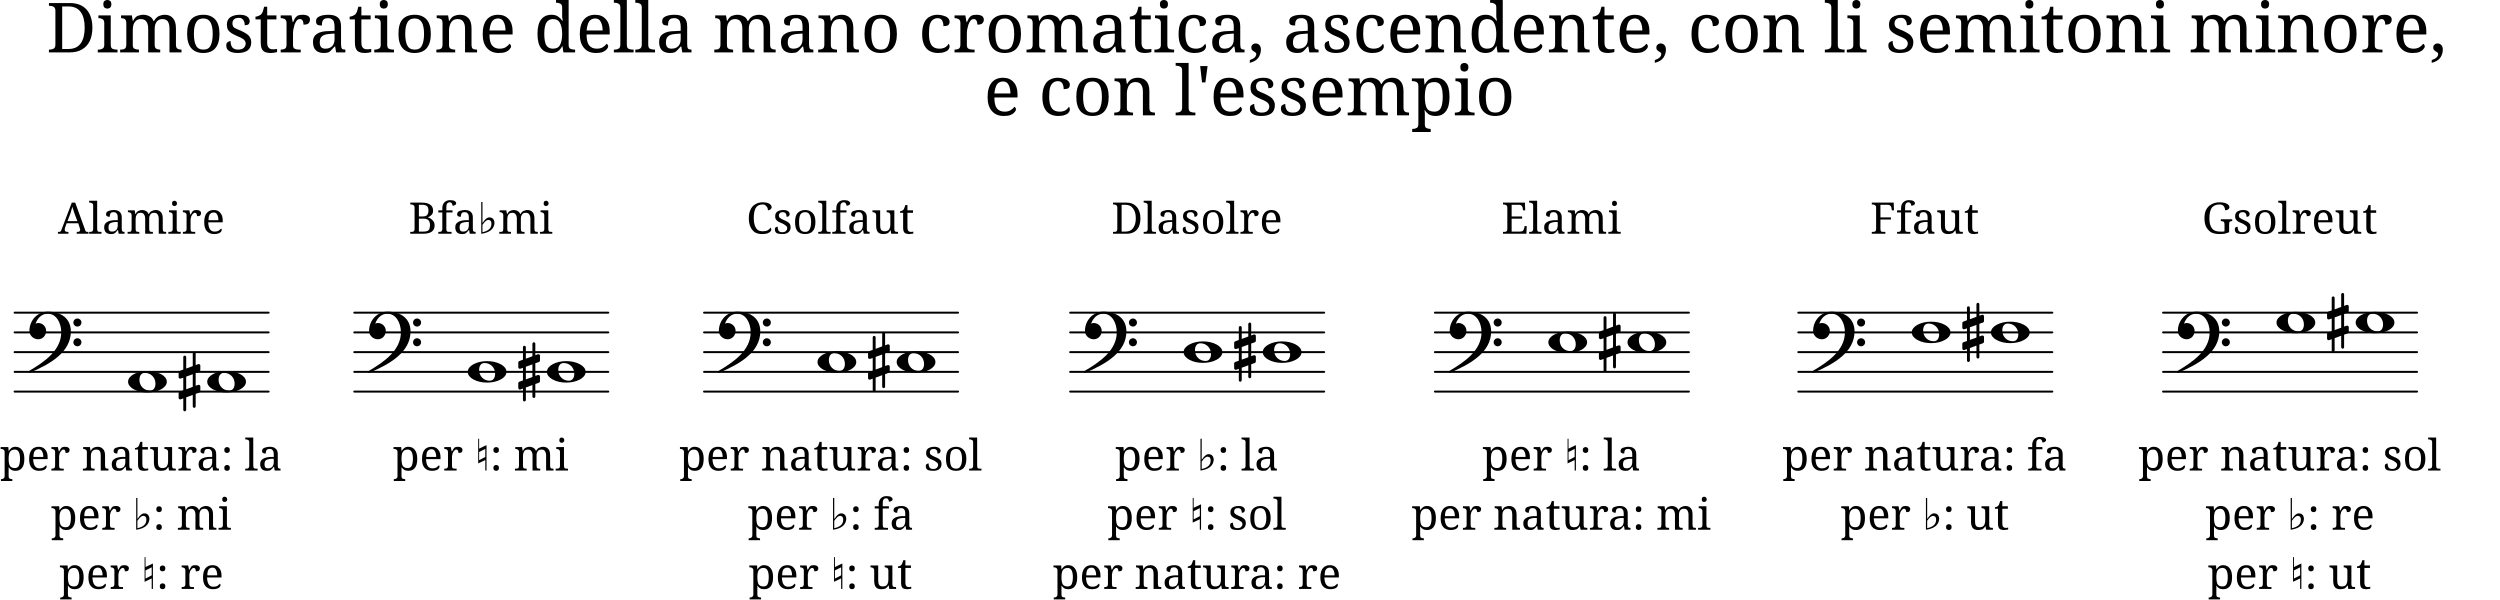
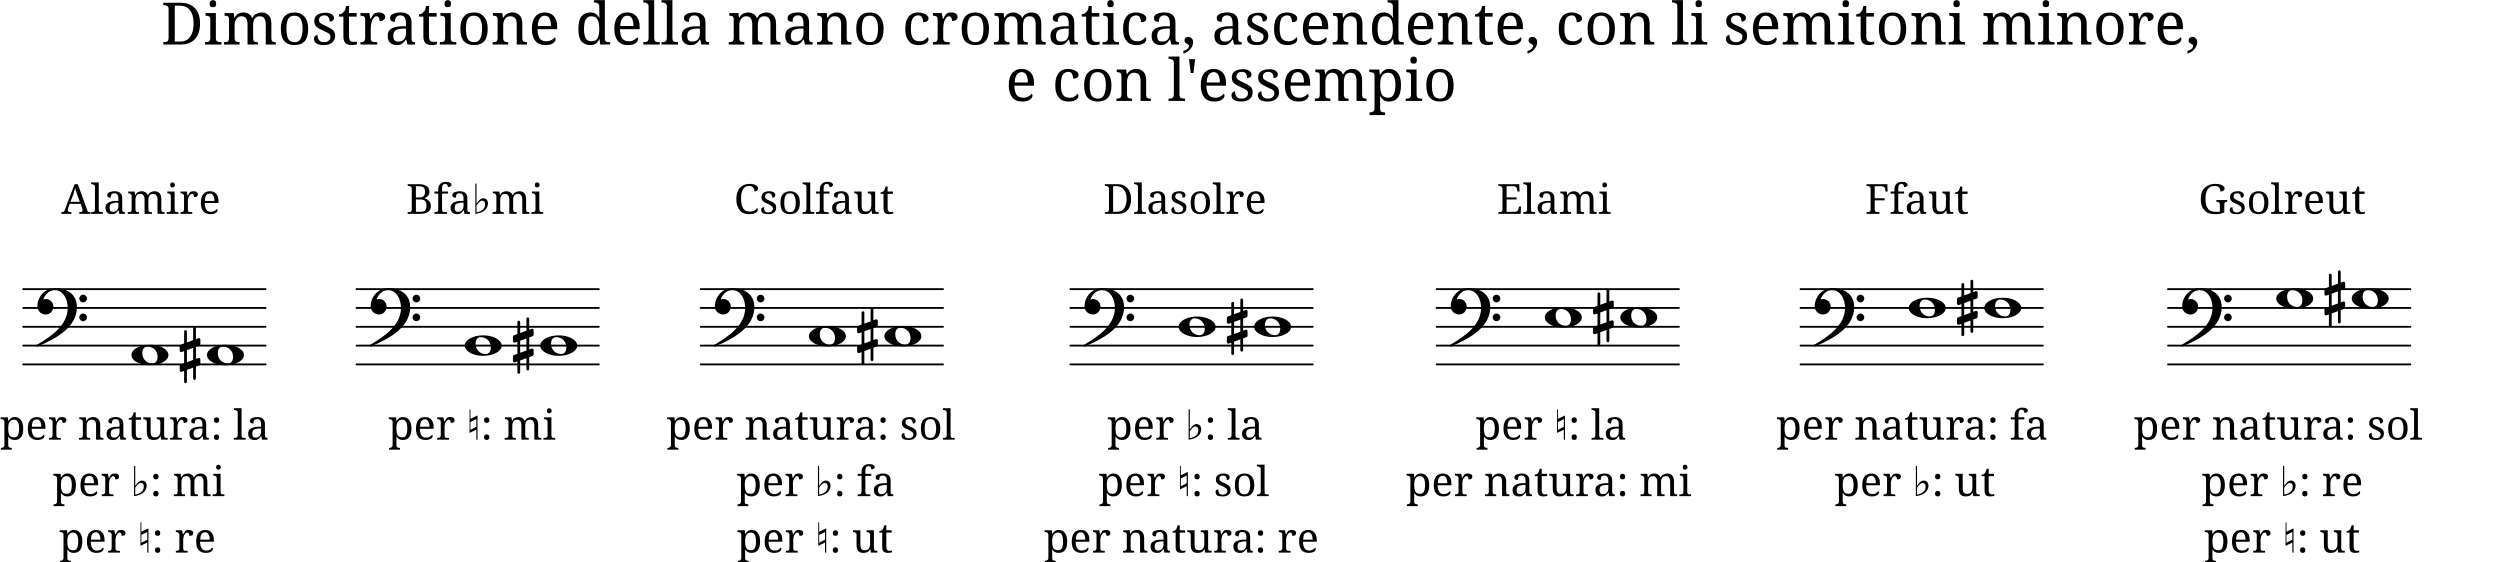
- <svg xmlns="http://www.w3.org/2000/svg" xmlns:xlink="http://www.w3.org/1999/xlink" version="1.2" width="222.66mm" height="53.38mm" viewBox="0 -2.654 126.706 30.375">
+ <svg xmlns="http://www.w3.org/2000/svg" xmlns:xlink="http://www.w3.org/1999/xlink" version="1.2" width="233.46mm" height="52.41mm" viewBox="0 -2.364 132.852 29.822">
  <style type="text/css">

tspan { white-space: pre; }

</style>
-   <g transform="translate(2.3391, -0)">
-     <text font-family="serif" font-size="3.493" text-anchor="start" fill="currentColor">
+   <g transform="translate(8.5532, -0)">
+     <text font-family="serif" font-size="3.111" text-anchor="start" fill="currentColor">
      <tspan>Dimostratione della mano cromatica, ascendente, con li semitoni minore,</tspan>
    </text>
  </g>
-   <g transform="translate(49.8666, 3.1923)">
-     <text font-family="serif" font-size="3.493" text-anchor="start" fill="currentColor">
+   <g transform="translate(53.4345, 3)">
+     <text font-family="serif" font-size="3.111" text-anchor="start" fill="currentColor">
      <tspan>e con l'essempio</tspan>
    </text>
  </g>
-   <g transform="translate(2.9363, 9.1923)">
+   <g transform="translate(3.2607, 9)">
    <text font-family="serif" font-size="2.2" text-anchor="start" fill="currentColor">
      <tspan>Alamire</tspan>
    </text>
  </g>
-   <g transform="translate(0.691, 17.1923)">
-     <line stroke-linejoin="round" stroke-linecap="round" stroke-width="0.1" stroke="currentColor" x1="0.05" y1="0" x2="12.924" y2="0" />
-   </g>
-   <g transform="translate(0.691, 16.1923)">
-     <line stroke-linejoin="round" stroke-linecap="round" stroke-width="0.1" stroke="currentColor" x1="0.05" y1="0" x2="12.924" y2="0" />
-   </g>
-   <g transform="translate(0.691, 15.1923)">
-     <line stroke-linejoin="round" stroke-linecap="round" stroke-width="0.1" stroke="currentColor" x1="0.05" y1="0" x2="12.924" y2="0" />
-   </g>
-   <g transform="translate(0.691, 14.1923)">
-     <line stroke-linejoin="round" stroke-linecap="round" stroke-width="0.1" stroke="currentColor" x1="0.05" y1="0" x2="12.924" y2="0" />
-   </g>
-   <g transform="translate(0.691, 13.1923)">
-     <line stroke-linejoin="round" stroke-linecap="round" stroke-width="0.1" stroke="currentColor" x1="0.05" y1="0" x2="12.924" y2="0" />
-   </g>
-   <g transform="translate(9.053, 16.6923)">
+   <g transform="translate(1.1861, 17)">
+     <line stroke-linejoin="round" stroke-linecap="round" stroke-width="0.1" stroke="currentColor" x1="0.05" y1="0" x2="12.924" y2="0" />
+   </g>
+   <g transform="translate(1.1861, 16)">
+     <line stroke-linejoin="round" stroke-linecap="round" stroke-width="0.1" stroke="currentColor" x1="0.05" y1="0" x2="12.924" y2="0" />
+   </g>
+   <g transform="translate(1.1861, 15)">
+     <line stroke-linejoin="round" stroke-linecap="round" stroke-width="0.1" stroke="currentColor" x1="0.05" y1="0" x2="12.924" y2="0" />
+   </g>
+   <g transform="translate(1.1861, 14)">
+     <line stroke-linejoin="round" stroke-linecap="round" stroke-width="0.1" stroke="currentColor" x1="0.05" y1="0" x2="12.924" y2="0" />
+   </g>
+   <g transform="translate(1.1861, 13)">
+     <line stroke-linejoin="round" stroke-linecap="round" stroke-width="0.1" stroke="currentColor" x1="0.05" y1="0" x2="12.924" y2="0" />
+   </g>
+   <g transform="translate(9.5481, 16.5)">
    <path transform="scale(0.004, -0.004)" d="M216 -312c0 -10 -8 -19 -18 -19s-19 9 -19 19v145l-83 -31v-158c0 -10 -9 -19 -19 -19s-18 9 -18 19v145l-32 -12c-2 -1 -5 -1 -7 -1c-11 0 -20 9 -20 20v60c0 8 5 16 13 19l46 16v160l-32 -11c-2 -1 -5 -1 -7 -1c-11 0 -20 9 -20 20v60c0 8 5 15 13 18l46 17v158 c0 10 8 19 18 19s19 -9 19 -19v-145l83 31v158c0 10 9 19 19 19s18 -9 18 -19v-145l32 12c2 1 5 1 7 1c11 0 20 -9 20 -20v-60c0 -8 -5 -16 -13 -19l-46 -16v-160l32 11c2 1 5 1 7 1c11 0 20 -9 20 -20v-60c0 -8 -5 -15 -13 -18l-46 -17v-158zM96 65v-160l83 30v160z" fill="currentColor" />
  </g>
  <a style="color:inherit;" xlink:href="textedit:///home/johannes/common-lisp/setzkasten/lilypond-export/b1-c5-m2-c.ly:43:16:17">
-     <g transform="translate(10.503, 16.6923)">
-       <path transform="scale(0.004, -0.004)" d="M213 112c-50 0 -69 -43 -69 -88c0 -77 57 -136 134 -136c50 0 69 43 69 88c0 77 -57 136 -134 136zM491 0c0 -43 -34 -75 -72 -96c-53 -29 -114 -40 -174 -40s-120 11 -173 40c-38 21 -72 53 -72 96s34 75 72 96c53 29 113 40 173 40s121 -11 174 -40 c38 -21 72 -53 72 -96z" fill="currentColor" />
-     </g>
-   </a>
-   <g transform="translate(1.491, 14.1923)">
+     <g transform="translate(10.9981, 16.5)">
+       <path transform="scale(0.004, -0.004)" d="M213 112c-50 0 -69 -43 -69 -88c0 -77 57 -136 134 -136c50 0 69 43 69 88c0 77 -57 136 -134 136zM491 0c0 -43 -34 -75 -72 -96c-53 -29 -114 -40 -174 -40s-120 11 -173 40c-38 21 -72 53 -72 96s34 75 72 96c53 29 113 40 173 40s121 -11 174 -40 c38 -21 72 -53 72 -96z" fill="currentColor" />
+     </g>
+   </a>
+   <g transform="translate(1.9861, 14)">
    <path transform="scale(0.004, -0.004)" d="M557 -125c0 28 23 51 51 51s51 -23 51 -51s-23 -51 -51 -51s-51 23 -51 51zM557 125c0 28 23 51 51 51s51 -23 51 -51s-23 -51 -51 -51s-51 23 -51 51zM232 263c172 0 293 -88 293 -251c0 -263 -263 -414 -516 -521c-3 -3 -6 -4 -9 -4c-7 0 -13 6 -13 13c0 3 1 6 4 9 c202 118 412 265 412 493c0 120 -63 235 -171 235c-74 0 -129 -54 -154 -126c11 5 22 8 34 8c55 0 100 -45 100 -100c0 -58 -44 -106 -100 -106c-60 0 -112 47 -112 106c0 133 102 244 232 244z" fill="currentColor" />
  </g>
  <a style="color:inherit;" xlink:href="textedit:///home/johannes/common-lisp/setzkasten/lilypond-export/b1-c5-m2-c.ly:42:29:30">
-     <g transform="translate(6.491, 16.6923)">
-       <path transform="scale(0.004, -0.004)" d="M213 112c-50 0 -69 -43 -69 -88c0 -77 57 -136 134 -136c50 0 69 43 69 88c0 77 -57 136 -134 136zM491 0c0 -43 -34 -75 -72 -96c-53 -29 -114 -40 -174 -40s-120 11 -173 40c-38 21 -72 53 -72 96s34 75 72 96c53 29 113 40 173 40s121 -11 174 -40 c38 -21 72 -53 72 -96z" fill="currentColor" />
-     </g>
-   </a>
-   <g transform="translate(0, 21.1923)">
+     <g transform="translate(6.9861, 16.5)">
+       <path transform="scale(0.004, -0.004)" d="M213 112c-50 0 -69 -43 -69 -88c0 -77 57 -136 134 -136c50 0 69 43 69 88c0 77 -57 136 -134 136zM491 0c0 -43 -34 -75 -72 -96c-53 -29 -114 -40 -174 -40s-120 11 -173 40c-38 21 -72 53 -72 96s34 75 72 96c53 29 113 40 173 40s121 -11 174 -40 c38 -21 72 -53 72 -96z" fill="currentColor" />
+     </g>
+   </a>
+   <g transform="translate(0, 21)">
    <text font-family="serif" font-size="2.2" text-anchor="start" fill="currentColor">
      <tspan>per natura: la</tspan>
    </text>
  </g>
-   <g transform="translate(2.5778, 24.1923)">
+   <g transform="translate(2.7998, 24)">
    <text font-family="serif" font-size="2.2" text-anchor="start" fill="currentColor">
      <tspan>per ♭: mi</tspan>
    </text>
  </g>
-   <g transform="translate(3.0046, 27.1923)">
+   <g transform="translate(3.1412, 27)">
    <text font-family="serif" font-size="2.2" text-anchor="start" fill="currentColor">
      <tspan>per ♮: re</tspan>
    </text>
  </g>
-   <g transform="translate(20.7147, 9.1923)">
+   <g transform="translate(21.5854, 9)">
    <text font-family="serif" font-size="2.2" text-anchor="start" fill="currentColor">
      <tspan>Bfa♭mi</tspan>
    </text>
  </g>
-   <g transform="translate(17.906, 17.1923)">
-     <line stroke-linejoin="round" stroke-linecap="round" stroke-width="0.1" stroke="currentColor" x1="0.05" y1="0" x2="12.924" y2="0" />
-   </g>
-   <g transform="translate(17.906, 16.1923)">
-     <line stroke-linejoin="round" stroke-linecap="round" stroke-width="0.1" stroke="currentColor" x1="0.05" y1="0" x2="12.924" y2="0" />
-   </g>
-   <g transform="translate(17.906, 15.1923)">
-     <line stroke-linejoin="round" stroke-linecap="round" stroke-width="0.1" stroke="currentColor" x1="0.05" y1="0" x2="12.924" y2="0" />
-   </g>
-   <g transform="translate(17.906, 14.1923)">
-     <line stroke-linejoin="round" stroke-linecap="round" stroke-width="0.1" stroke="currentColor" x1="0.05" y1="0" x2="12.924" y2="0" />
-   </g>
-   <g transform="translate(17.906, 13.1923)">
-     <line stroke-linejoin="round" stroke-linecap="round" stroke-width="0.1" stroke="currentColor" x1="0.05" y1="0" x2="12.924" y2="0" />
-   </g>
-   <g transform="translate(26.268, 16.1923)">
+   <g transform="translate(18.8962, 17)">
+     <line stroke-linejoin="round" stroke-linecap="round" stroke-width="0.1" stroke="currentColor" x1="0.05" y1="0" x2="12.924" y2="0" />
+   </g>
+   <g transform="translate(18.8962, 16)">
+     <line stroke-linejoin="round" stroke-linecap="round" stroke-width="0.1" stroke="currentColor" x1="0.05" y1="0" x2="12.924" y2="0" />
+   </g>
+   <g transform="translate(18.8962, 15)">
+     <line stroke-linejoin="round" stroke-linecap="round" stroke-width="0.1" stroke="currentColor" x1="0.05" y1="0" x2="12.924" y2="0" />
+   </g>
+   <g transform="translate(18.8962, 14)">
+     <line stroke-linejoin="round" stroke-linecap="round" stroke-width="0.1" stroke="currentColor" x1="0.05" y1="0" x2="12.924" y2="0" />
+   </g>
+   <g transform="translate(18.8962, 13)">
+     <line stroke-linejoin="round" stroke-linecap="round" stroke-width="0.1" stroke="currentColor" x1="0.05" y1="0" x2="12.924" y2="0" />
+   </g>
+   <g transform="translate(27.2582, 16)">
    <path transform="scale(0.004, -0.004)" d="M216 -312c0 -10 -8 -19 -18 -19s-19 9 -19 19v145l-83 -31v-158c0 -10 -9 -19 -19 -19s-18 9 -18 19v145l-32 -12c-2 -1 -5 -1 -7 -1c-11 0 -20 9 -20 20v60c0 8 5 16 13 19l46 16v160l-32 -11c-2 -1 -5 -1 -7 -1c-11 0 -20 9 -20 20v60c0 8 5 15 13 18l46 17v158 c0 10 8 19 18 19s19 -9 19 -19v-145l83 31v158c0 10 9 19 19 19s18 -9 18 -19v-145l32 12c2 1 5 1 7 1c11 0 20 -9 20 -20v-60c0 -8 -5 -16 -13 -19l-46 -16v-160l32 11c2 1 5 1 7 1c11 0 20 -9 20 -20v-60c0 -8 -5 -15 -13 -18l-46 -17v-158zM96 65v-160l83 30v160z" fill="currentColor" />
  </g>
  <a style="color:inherit;" xlink:href="textedit:///home/johannes/common-lisp/setzkasten/lilypond-export/b1-c5-m2-c.ly:84:16:17">
-     <g transform="translate(27.718, 16.1923)">
-       <path transform="scale(0.004, -0.004)" d="M213 112c-50 0 -69 -43 -69 -88c0 -77 57 -136 134 -136c50 0 69 43 69 88c0 77 -57 136 -134 136zM491 0c0 -43 -34 -75 -72 -96c-53 -29 -114 -40 -174 -40s-120 11 -173 40c-38 21 -72 53 -72 96s34 75 72 96c53 29 113 40 173 40s121 -11 174 -40 c38 -21 72 -53 72 -96z" fill="currentColor" />
-     </g>
-   </a>
-   <g transform="translate(18.706, 14.1923)">
+     <g transform="translate(28.7082, 16)">
+       <path transform="scale(0.004, -0.004)" d="M213 112c-50 0 -69 -43 -69 -88c0 -77 57 -136 134 -136c50 0 69 43 69 88c0 77 -57 136 -134 136zM491 0c0 -43 -34 -75 -72 -96c-53 -29 -114 -40 -174 -40s-120 11 -173 40c-38 21 -72 53 -72 96s34 75 72 96c53 29 113 40 173 40s121 -11 174 -40 c38 -21 72 -53 72 -96z" fill="currentColor" />
+     </g>
+   </a>
+   <g transform="translate(19.6962, 14)">
    <path transform="scale(0.004, -0.004)" d="M557 -125c0 28 23 51 51 51s51 -23 51 -51s-23 -51 -51 -51s-51 23 -51 51zM557 125c0 28 23 51 51 51s51 -23 51 -51s-23 -51 -51 -51s-51 23 -51 51zM232 263c172 0 293 -88 293 -251c0 -263 -263 -414 -516 -521c-3 -3 -6 -4 -9 -4c-7 0 -13 6 -13 13c0 3 1 6 4 9 c202 118 412 265 412 493c0 120 -63 235 -171 235c-74 0 -129 -54 -154 -126c11 5 22 8 34 8c55 0 100 -45 100 -100c0 -58 -44 -106 -100 -106c-60 0 -112 47 -112 106c0 133 102 244 232 244z" fill="currentColor" />
  </g>
  <a style="color:inherit;" xlink:href="textedit:///home/johannes/common-lisp/setzkasten/lilypond-export/b1-c5-m2-c.ly:83:29:30">
-     <g transform="translate(23.706, 16.1923)">
-       <path transform="scale(0.004, -0.004)" d="M213 112c-50 0 -69 -43 -69 -88c0 -77 57 -136 134 -136c50 0 69 43 69 88c0 77 -57 136 -134 136zM491 0c0 -43 -34 -75 -72 -96c-53 -29 -114 -40 -174 -40s-120 11 -173 40c-38 21 -72 53 -72 96s34 75 72 96c53 29 113 40 173 40s121 -11 174 -40 c38 -21 72 -53 72 -96z" fill="currentColor" />
-     </g>
-   </a>
-   <g transform="translate(19.9123, 21.1923)">
+     <g transform="translate(24.6962, 16)">
+       <path transform="scale(0.004, -0.004)" d="M213 112c-50 0 -69 -43 -69 -88c0 -77 57 -136 134 -136c50 0 69 43 69 88c0 77 -57 136 -134 136zM491 0c0 -43 -34 -75 -72 -96c-53 -29 -114 -40 -174 -40s-120 11 -173 40c-38 21 -72 53 -72 96s34 75 72 96c53 29 113 40 173 40s121 -11 174 -40 c38 -21 72 -53 72 -96z" fill="currentColor" />
+     </g>
+   </a>
+   <g transform="translate(20.6294, 21)">
    <text font-family="serif" font-size="2.2" text-anchor="start" fill="currentColor">
      <tspan>per ♮: mi</tspan>
    </text>
  </g>
-   <g transform="translate(37.8273, 9.1923)">
+   <g transform="translate(39.0053, 9)">
    <text font-family="serif" font-size="2.2" text-anchor="start" fill="currentColor">
      <tspan>Csolfaut</tspan>
    </text>
  </g>
-   <g transform="translate(35.6332, 17.1923)">
-     <line stroke-linejoin="round" stroke-linecap="round" stroke-width="0.1" stroke="currentColor" x1="0.05" y1="0" x2="12.924" y2="0" />
-   </g>
-   <g transform="translate(35.6332, 16.1923)">
-     <line stroke-linejoin="round" stroke-linecap="round" stroke-width="0.1" stroke="currentColor" x1="0.05" y1="0" x2="12.924" y2="0" />
-   </g>
-   <g transform="translate(35.6332, 15.1923)">
-     <line stroke-linejoin="round" stroke-linecap="round" stroke-width="0.1" stroke="currentColor" x1="0.05" y1="0" x2="12.924" y2="0" />
-   </g>
-   <g transform="translate(35.6332, 14.1923)">
-     <line stroke-linejoin="round" stroke-linecap="round" stroke-width="0.1" stroke="currentColor" x1="0.05" y1="0" x2="12.924" y2="0" />
-   </g>
-   <g transform="translate(35.6332, 13.1923)">
-     <line stroke-linejoin="round" stroke-linecap="round" stroke-width="0.1" stroke="currentColor" x1="0.05" y1="0" x2="12.924" y2="0" />
-   </g>
-   <g transform="translate(43.9952, 15.6923)">
+   <g transform="translate(37.1867, 17)">
+     <line stroke-linejoin="round" stroke-linecap="round" stroke-width="0.1" stroke="currentColor" x1="0.05" y1="0" x2="12.924" y2="0" />
+   </g>
+   <g transform="translate(37.1867, 16)">
+     <line stroke-linejoin="round" stroke-linecap="round" stroke-width="0.1" stroke="currentColor" x1="0.05" y1="0" x2="12.924" y2="0" />
+   </g>
+   <g transform="translate(37.1867, 15)">
+     <line stroke-linejoin="round" stroke-linecap="round" stroke-width="0.1" stroke="currentColor" x1="0.05" y1="0" x2="12.924" y2="0" />
+   </g>
+   <g transform="translate(37.1867, 14)">
+     <line stroke-linejoin="round" stroke-linecap="round" stroke-width="0.1" stroke="currentColor" x1="0.05" y1="0" x2="12.924" y2="0" />
+   </g>
+   <g transform="translate(37.1867, 13)">
+     <line stroke-linejoin="round" stroke-linecap="round" stroke-width="0.1" stroke="currentColor" x1="0.05" y1="0" x2="12.924" y2="0" />
+   </g>
+   <g transform="translate(45.5487, 15.5)">
    <path transform="scale(0.004, -0.004)" d="M216 -312c0 -10 -8 -19 -18 -19s-19 9 -19 19v145l-83 -31v-158c0 -10 -9 -19 -19 -19s-18 9 -18 19v145l-32 -12c-2 -1 -5 -1 -7 -1c-11 0 -20 9 -20 20v60c0 8 5 16 13 19l46 16v160l-32 -11c-2 -1 -5 -1 -7 -1c-11 0 -20 9 -20 20v60c0 8 5 15 13 18l46 17v158 c0 10 8 19 18 19s19 -9 19 -19v-145l83 31v158c0 10 9 19 19 19s18 -9 18 -19v-145l32 12c2 1 5 1 7 1c11 0 20 -9 20 -20v-60c0 -8 -5 -16 -13 -19l-46 -16v-160l32 11c2 1 5 1 7 1c11 0 20 -9 20 -20v-60c0 -8 -5 -15 -13 -18l-46 -17v-158zM96 65v-160l83 30v160z" fill="currentColor" />
  </g>
  <a style="color:inherit;" xlink:href="textedit:///home/johannes/common-lisp/setzkasten/lilypond-export/b1-c5-m2-c.ly:119:16:17">
-     <g transform="translate(45.4452, 15.6923)">
-       <path transform="scale(0.004, -0.004)" d="M213 112c-50 0 -69 -43 -69 -88c0 -77 57 -136 134 -136c50 0 69 43 69 88c0 77 -57 136 -134 136zM491 0c0 -43 -34 -75 -72 -96c-53 -29 -114 -40 -174 -40s-120 11 -173 40c-38 21 -72 53 -72 96s34 75 72 96c53 29 113 40 173 40s121 -11 174 -40 c38 -21 72 -53 72 -96z" fill="currentColor" />
-     </g>
-   </a>
-   <g transform="translate(36.4332, 14.1923)">
+     <g transform="translate(46.9987, 15.5)">
+       <path transform="scale(0.004, -0.004)" d="M213 112c-50 0 -69 -43 -69 -88c0 -77 57 -136 134 -136c50 0 69 43 69 88c0 77 -57 136 -134 136zM491 0c0 -43 -34 -75 -72 -96c-53 -29 -114 -40 -174 -40s-120 11 -173 40c-38 21 -72 53 -72 96s34 75 72 96c53 29 113 40 173 40s121 -11 174 -40 c38 -21 72 -53 72 -96z" fill="currentColor" />
+     </g>
+   </a>
+   <g transform="translate(37.9867, 14)">
    <path transform="scale(0.004, -0.004)" d="M557 -125c0 28 23 51 51 51s51 -23 51 -51s-23 -51 -51 -51s-51 23 -51 51zM557 125c0 28 23 51 51 51s51 -23 51 -51s-23 -51 -51 -51s-51 23 -51 51zM232 263c172 0 293 -88 293 -251c0 -263 -263 -414 -516 -521c-3 -3 -6 -4 -9 -4c-7 0 -13 6 -13 13c0 3 1 6 4 9 c202 118 412 265 412 493c0 120 -63 235 -171 235c-74 0 -129 -54 -154 -126c11 5 22 8 34 8c55 0 100 -45 100 -100c0 -58 -44 -106 -100 -106c-60 0 -112 47 -112 106c0 133 102 244 232 244z" fill="currentColor" />
  </g>
  <a style="color:inherit;" xlink:href="textedit:///home/johannes/common-lisp/setzkasten/lilypond-export/b1-c5-m2-c.ly:118:29:30">
-     <g transform="translate(41.4332, 15.6923)">
-       <path transform="scale(0.004, -0.004)" d="M213 112c-50 0 -69 -43 -69 -88c0 -77 57 -136 134 -136c50 0 69 43 69 88c0 77 -57 136 -134 136zM491 0c0 -43 -34 -75 -72 -96c-53 -29 -114 -40 -174 -40s-120 11 -173 40c-38 21 -72 53 -72 96s34 75 72 96c53 29 113 40 173 40s121 -11 174 -40 c38 -21 72 -53 72 -96z" fill="currentColor" />
-     </g>
-   </a>
-   <g transform="translate(34.43, 21.1923)">
+     <g transform="translate(42.9867, 15.5)">
+       <path transform="scale(0.004, -0.004)" d="M213 112c-50 0 -69 -43 -69 -88c0 -77 57 -136 134 -136c50 0 69 43 69 88c0 77 -57 136 -134 136zM491 0c0 -43 -34 -75 -72 -96c-53 -29 -114 -40 -174 -40s-120 11 -173 40c-38 21 -72 53 -72 96s34 75 72 96c53 29 113 40 173 40s121 -11 174 -40 c38 -21 72 -53 72 -96z" fill="currentColor" />
+     </g>
+   </a>
+   <g transform="translate(35.4202, 21)">
    <text font-family="serif" font-size="2.2" text-anchor="start" fill="currentColor">
      <tspan>per natura: sol</tspan>
    </text>
  </g>
-   <g transform="translate(37.8956, 24.1923)">
+   <g transform="translate(39.1418, 24)">
    <text font-family="serif" font-size="2.2" text-anchor="start" fill="currentColor">
      <tspan>per ♭: fa</tspan>
    </text>
  </g>
-   <g transform="translate(37.9468, 27.1923)">
+   <g transform="translate(39.1589, 27)">
    <text font-family="serif" font-size="2.2" text-anchor="start" fill="currentColor">
      <tspan>per ♮: ut</tspan>
    </text>
  </g>
-   <g transform="translate(56.3309, 9.1923)">
+   <g transform="translate(58.6355, 9)">
    <text font-family="serif" font-size="2.2" text-anchor="start" fill="currentColor">
      <tspan>Dlasolre</tspan>
    </text>
  </g>
-   <g transform="translate(54.188, 17.1923)">
-     <line stroke-linejoin="round" stroke-linecap="round" stroke-width="0.1" stroke="currentColor" x1="0.05" y1="0" x2="12.924" y2="0" />
-   </g>
-   <g transform="translate(54.188, 16.1923)">
-     <line stroke-linejoin="round" stroke-linecap="round" stroke-width="0.1" stroke="currentColor" x1="0.05" y1="0" x2="12.924" y2="0" />
-   </g>
-   <g transform="translate(54.188, 15.1923)">
-     <line stroke-linejoin="round" stroke-linecap="round" stroke-width="0.1" stroke="currentColor" x1="0.05" y1="0" x2="12.924" y2="0" />
-   </g>
-   <g transform="translate(54.188, 14.1923)">
-     <line stroke-linejoin="round" stroke-linecap="round" stroke-width="0.1" stroke="currentColor" x1="0.05" y1="0" x2="12.924" y2="0" />
-   </g>
-   <g transform="translate(54.188, 13.1923)">
-     <line stroke-linejoin="round" stroke-linecap="round" stroke-width="0.1" stroke="currentColor" x1="0.05" y1="0" x2="12.924" y2="0" />
-   </g>
-   <g transform="translate(62.55, 15.1923)">
+   <g transform="translate(56.8341, 17)">
+     <line stroke-linejoin="round" stroke-linecap="round" stroke-width="0.1" stroke="currentColor" x1="0.05" y1="0" x2="12.924" y2="0" />
+   </g>
+   <g transform="translate(56.8341, 16)">
+     <line stroke-linejoin="round" stroke-linecap="round" stroke-width="0.1" stroke="currentColor" x1="0.05" y1="0" x2="12.924" y2="0" />
+   </g>
+   <g transform="translate(56.8341, 15)">
+     <line stroke-linejoin="round" stroke-linecap="round" stroke-width="0.1" stroke="currentColor" x1="0.05" y1="0" x2="12.924" y2="0" />
+   </g>
+   <g transform="translate(56.8341, 14)">
+     <line stroke-linejoin="round" stroke-linecap="round" stroke-width="0.1" stroke="currentColor" x1="0.05" y1="0" x2="12.924" y2="0" />
+   </g>
+   <g transform="translate(56.8341, 13)">
+     <line stroke-linejoin="round" stroke-linecap="round" stroke-width="0.1" stroke="currentColor" x1="0.05" y1="0" x2="12.924" y2="0" />
+   </g>
+   <g transform="translate(65.1961, 15)">
    <path transform="scale(0.004, -0.004)" d="M216 -312c0 -10 -8 -19 -18 -19s-19 9 -19 19v145l-83 -31v-158c0 -10 -9 -19 -19 -19s-18 9 -18 19v145l-32 -12c-2 -1 -5 -1 -7 -1c-11 0 -20 9 -20 20v60c0 8 5 16 13 19l46 16v160l-32 -11c-2 -1 -5 -1 -7 -1c-11 0 -20 9 -20 20v60c0 8 5 15 13 18l46 17v158 c0 10 8 19 18 19s19 -9 19 -19v-145l83 31v158c0 10 9 19 19 19s18 -9 18 -19v-145l32 12c2 1 5 1 7 1c11 0 20 -9 20 -20v-60c0 -8 -5 -16 -13 -19l-46 -16v-160l32 11c2 1 5 1 7 1c11 0 20 -9 20 -20v-60c0 -8 -5 -15 -13 -18l-46 -17v-158zM96 65v-160l83 30v160z" fill="currentColor" />
  </g>
  <a style="color:inherit;" xlink:href="textedit:///home/johannes/common-lisp/setzkasten/lilypond-export/b1-c5-m2-c.ly:160:16:17">
-     <g transform="translate(64, 15.1923)">
-       <path transform="scale(0.004, -0.004)" d="M213 112c-50 0 -69 -43 -69 -88c0 -77 57 -136 134 -136c50 0 69 43 69 88c0 77 -57 136 -134 136zM491 0c0 -43 -34 -75 -72 -96c-53 -29 -114 -40 -174 -40s-120 11 -173 40c-38 21 -72 53 -72 96s34 75 72 96c53 29 113 40 173 40s121 -11 174 -40 c38 -21 72 -53 72 -96z" fill="currentColor" />
-     </g>
-   </a>
-   <g transform="translate(54.988, 14.1923)">
+     <g transform="translate(66.6461, 15)">
+       <path transform="scale(0.004, -0.004)" d="M213 112c-50 0 -69 -43 -69 -88c0 -77 57 -136 134 -136c50 0 69 43 69 88c0 77 -57 136 -134 136zM491 0c0 -43 -34 -75 -72 -96c-53 -29 -114 -40 -174 -40s-120 11 -173 40c-38 21 -72 53 -72 96s34 75 72 96c53 29 113 40 173 40s121 -11 174 -40 c38 -21 72 -53 72 -96z" fill="currentColor" />
+     </g>
+   </a>
+   <g transform="translate(57.6341, 14)">
    <path transform="scale(0.004, -0.004)" d="M557 -125c0 28 23 51 51 51s51 -23 51 -51s-23 -51 -51 -51s-51 23 -51 51zM557 125c0 28 23 51 51 51s51 -23 51 -51s-23 -51 -51 -51s-51 23 -51 51zM232 263c172 0 293 -88 293 -251c0 -263 -263 -414 -516 -521c-3 -3 -6 -4 -9 -4c-7 0 -13 6 -13 13c0 3 1 6 4 9 c202 118 412 265 412 493c0 120 -63 235 -171 235c-74 0 -129 -54 -154 -126c11 5 22 8 34 8c55 0 100 -45 100 -100c0 -58 -44 -106 -100 -106c-60 0 -112 47 -112 106c0 133 102 244 232 244z" fill="currentColor" />
  </g>
  <a style="color:inherit;" xlink:href="textedit:///home/johannes/common-lisp/setzkasten/lilypond-export/b1-c5-m2-c.ly:159:29:30">
-     <g transform="translate(59.988, 15.1923)">
-       <path transform="scale(0.004, -0.004)" d="M213 112c-50 0 -69 -43 -69 -88c0 -77 57 -136 134 -136c50 0 69 43 69 88c0 77 -57 136 -134 136zM491 0c0 -43 -34 -75 -72 -96c-53 -29 -114 -40 -174 -40s-120 11 -173 40c-38 21 -72 53 -72 96s34 75 72 96c53 29 113 40 173 40s121 -11 174 -40 c38 -21 72 -53 72 -96z" fill="currentColor" />
-     </g>
-   </a>
-   <g transform="translate(56.5187, 21.1923)">
+     <g transform="translate(62.6341, 15)">
+       <path transform="scale(0.004, -0.004)" d="M213 112c-50 0 -69 -43 -69 -88c0 -77 57 -136 134 -136c50 0 69 43 69 88c0 77 -57 136 -134 136zM491 0c0 -43 -34 -75 -72 -96c-53 -29 -114 -40 -174 -40s-120 11 -173 40c-38 21 -72 53 -72 96s34 75 72 96c53 29 113 40 173 40s121 -11 174 -40 c38 -21 72 -53 72 -96z" fill="currentColor" />
+     </g>
+   </a>
+   <g transform="translate(58.8404, 21)">
    <text font-family="serif" font-size="2.2" text-anchor="start" fill="currentColor">
      <tspan>per ♭: la</tspan>
    </text>
  </g>
-   <g transform="translate(56.126, 24.1923)">
+   <g transform="translate(58.3795, 24)">
    <text font-family="serif" font-size="2.2" text-anchor="start" fill="currentColor">
      <tspan>per ♮: sol</tspan>
    </text>
  </g>
-   <g transform="translate(53.3604, 27.1923)">
+   <g transform="translate(55.4773, 27)">
    <text font-family="serif" font-size="2.2" text-anchor="start" fill="currentColor">
      <tspan>per natura: re</tspan>
    </text>
  </g>
-   <g transform="translate(76.0977, 9.1923)">
+   <g transform="translate(79.5462, 9)">
    <text font-family="serif" font-size="2.2" text-anchor="start" fill="currentColor">
      <tspan>Elami</tspan>
    </text>
  </g>
-   <g transform="translate(72.6745, 17.1923)">
-     <line stroke-linejoin="round" stroke-linecap="round" stroke-width="0.1" stroke="currentColor" x1="0.05" y1="0" x2="12.924" y2="0" />
-   </g>
-   <g transform="translate(72.6745, 16.1923)">
-     <line stroke-linejoin="round" stroke-linecap="round" stroke-width="0.1" stroke="currentColor" x1="0.05" y1="0" x2="12.924" y2="0" />
-   </g>
-   <g transform="translate(72.6745, 15.1923)">
-     <line stroke-linejoin="round" stroke-linecap="round" stroke-width="0.1" stroke="currentColor" x1="0.05" y1="0" x2="12.924" y2="0" />
-   </g>
-   <g transform="translate(72.6745, 14.1923)">
-     <line stroke-linejoin="round" stroke-linecap="round" stroke-width="0.1" stroke="currentColor" x1="0.05" y1="0" x2="12.924" y2="0" />
-   </g>
-   <g transform="translate(72.6745, 13.1923)">
-     <line stroke-linejoin="round" stroke-linecap="round" stroke-width="0.1" stroke="currentColor" x1="0.05" y1="0" x2="12.924" y2="0" />
-   </g>
-   <g transform="translate(81.0365, 14.6923)">
+   <g transform="translate(76.2937, 17)">
+     <line stroke-linejoin="round" stroke-linecap="round" stroke-width="0.1" stroke="currentColor" x1="0.05" y1="0" x2="12.924" y2="0" />
+   </g>
+   <g transform="translate(76.2937, 16)">
+     <line stroke-linejoin="round" stroke-linecap="round" stroke-width="0.1" stroke="currentColor" x1="0.05" y1="0" x2="12.924" y2="0" />
+   </g>
+   <g transform="translate(76.2937, 15)">
+     <line stroke-linejoin="round" stroke-linecap="round" stroke-width="0.1" stroke="currentColor" x1="0.05" y1="0" x2="12.924" y2="0" />
+   </g>
+   <g transform="translate(76.2937, 14)">
+     <line stroke-linejoin="round" stroke-linecap="round" stroke-width="0.1" stroke="currentColor" x1="0.05" y1="0" x2="12.924" y2="0" />
+   </g>
+   <g transform="translate(76.2937, 13)">
+     <line stroke-linejoin="round" stroke-linecap="round" stroke-width="0.1" stroke="currentColor" x1="0.05" y1="0" x2="12.924" y2="0" />
+   </g>
+   <g transform="translate(84.6557, 14.5)">
    <path transform="scale(0.004, -0.004)" d="M216 -312c0 -10 -8 -19 -18 -19s-19 9 -19 19v145l-83 -31v-158c0 -10 -9 -19 -19 -19s-18 9 -18 19v145l-32 -12c-2 -1 -5 -1 -7 -1c-11 0 -20 9 -20 20v60c0 8 5 16 13 19l46 16v160l-32 -11c-2 -1 -5 -1 -7 -1c-11 0 -20 9 -20 20v60c0 8 5 15 13 18l46 17v158 c0 10 8 19 18 19s19 -9 19 -19v-145l83 31v158c0 10 9 19 19 19s18 -9 18 -19v-145l32 12c2 1 5 1 7 1c11 0 20 -9 20 -20v-60c0 -8 -5 -16 -13 -19l-46 -16v-160l32 11c2 1 5 1 7 1c11 0 20 -9 20 -20v-60c0 -8 -5 -15 -13 -18l-46 -17v-158zM96 65v-160l83 30v160z" fill="currentColor" />
  </g>
  <a style="color:inherit;" xlink:href="textedit:///home/johannes/common-lisp/setzkasten/lilypond-export/b1-c5-m2-c.ly:201:16:17">
-     <g transform="translate(82.4865, 14.6923)">
-       <path transform="scale(0.004, -0.004)" d="M213 112c-50 0 -69 -43 -69 -88c0 -77 57 -136 134 -136c50 0 69 43 69 88c0 77 -57 136 -134 136zM491 0c0 -43 -34 -75 -72 -96c-53 -29 -114 -40 -174 -40s-120 11 -173 40c-38 21 -72 53 -72 96s34 75 72 96c53 29 113 40 173 40s121 -11 174 -40 c38 -21 72 -53 72 -96z" fill="currentColor" />
-     </g>
-   </a>
-   <g transform="translate(73.4745, 14.1923)">
+     <g transform="translate(86.1057, 14.5)">
+       <path transform="scale(0.004, -0.004)" d="M213 112c-50 0 -69 -43 -69 -88c0 -77 57 -136 134 -136c50 0 69 43 69 88c0 77 -57 136 -134 136zM491 0c0 -43 -34 -75 -72 -96c-53 -29 -114 -40 -174 -40s-120 11 -173 40c-38 21 -72 53 -72 96s34 75 72 96c53 29 113 40 173 40s121 -11 174 -40 c38 -21 72 -53 72 -96z" fill="currentColor" />
+     </g>
+   </a>
+   <g transform="translate(77.0937, 14)">
    <path transform="scale(0.004, -0.004)" d="M557 -125c0 28 23 51 51 51s51 -23 51 -51s-23 -51 -51 -51s-51 23 -51 51zM557 125c0 28 23 51 51 51s51 -23 51 -51s-23 -51 -51 -51s-51 23 -51 51zM232 263c172 0 293 -88 293 -251c0 -263 -263 -414 -516 -521c-3 -3 -6 -4 -9 -4c-7 0 -13 6 -13 13c0 3 1 6 4 9 c202 118 412 265 412 493c0 120 -63 235 -171 235c-74 0 -129 -54 -154 -126c11 5 22 8 34 8c55 0 100 -45 100 -100c0 -58 -44 -106 -100 -106c-60 0 -112 47 -112 106c0 133 102 244 232 244z" fill="currentColor" />
  </g>
  <a style="color:inherit;" xlink:href="textedit:///home/johannes/common-lisp/setzkasten/lilypond-export/b1-c5-m2-c.ly:200:29:30">
-     <g transform="translate(78.4745, 14.6923)">
-       <path transform="scale(0.004, -0.004)" d="M213 112c-50 0 -69 -43 -69 -88c0 -77 57 -136 134 -136c50 0 69 43 69 88c0 77 -57 136 -134 136zM491 0c0 -43 -34 -75 -72 -96c-53 -29 -114 -40 -174 -40s-120 11 -173 40c-38 21 -72 53 -72 96s34 75 72 96c53 29 113 40 173 40s121 -11 174 -40 c38 -21 72 -53 72 -96z" fill="currentColor" />
-     </g>
-   </a>
-   <g transform="translate(75.1246, 21.1923)">
+     <g transform="translate(82.0937, 14.5)">
+       <path transform="scale(0.004, -0.004)" d="M213 112c-50 0 -69 -43 -69 -88c0 -77 57 -136 134 -136c50 0 69 43 69 88c0 77 -57 136 -134 136zM491 0c0 -43 -34 -75 -72 -96c-53 -29 -114 -40 -174 -40s-120 11 -173 40c-38 21 -72 53 -72 96s34 75 72 96c53 29 113 40 173 40s121 -11 174 -40 c38 -21 72 -53 72 -96z" fill="currentColor" />
+     </g>
+   </a>
+   <g transform="translate(78.4195, 21)">
    <text font-family="serif" font-size="2.2" text-anchor="start" fill="currentColor">
      <tspan>per ♮: la</tspan>
    </text>
  </g>
-   <g transform="translate(71.5396, 24.1923)">
+   <g transform="translate(74.7149, 24)">
    <text font-family="serif" font-size="2.2" text-anchor="start" fill="currentColor">
      <tspan>per natura: mi</tspan>
    </text>
  </g>
-   <g transform="translate(94.7891, 9.1923)">
+   <g transform="translate(99.1082, 9)">
    <text font-family="serif" font-size="2.2" text-anchor="start" fill="currentColor">
      <tspan>Ffaut</tspan>
    </text>
  </g>
-   <g transform="translate(91.0927, 17.1923)">
-     <line stroke-linejoin="round" stroke-linecap="round" stroke-width="0.1" stroke="currentColor" x1="0.05" y1="0" x2="12.924" y2="0" />
-   </g>
-   <g transform="translate(91.0927, 16.1923)">
-     <line stroke-linejoin="round" stroke-linecap="round" stroke-width="0.1" stroke="currentColor" x1="0.05" y1="0" x2="12.924" y2="0" />
-   </g>
-   <g transform="translate(91.0927, 15.1923)">
-     <line stroke-linejoin="round" stroke-linecap="round" stroke-width="0.1" stroke="currentColor" x1="0.05" y1="0" x2="12.924" y2="0" />
-   </g>
-   <g transform="translate(91.0927, 14.1923)">
-     <line stroke-linejoin="round" stroke-linecap="round" stroke-width="0.1" stroke="currentColor" x1="0.05" y1="0" x2="12.924" y2="0" />
-   </g>
-   <g transform="translate(91.0927, 13.1923)">
-     <line stroke-linejoin="round" stroke-linecap="round" stroke-width="0.1" stroke="currentColor" x1="0.05" y1="0" x2="12.924" y2="0" />
-   </g>
-   <g transform="translate(99.4547, 14.1923)">
+   <g transform="translate(95.6337, 17)">
+     <line stroke-linejoin="round" stroke-linecap="round" stroke-width="0.1" stroke="currentColor" x1="0.05" y1="0" x2="12.924" y2="0" />
+   </g>
+   <g transform="translate(95.6337, 16)">
+     <line stroke-linejoin="round" stroke-linecap="round" stroke-width="0.1" stroke="currentColor" x1="0.05" y1="0" x2="12.924" y2="0" />
+   </g>
+   <g transform="translate(95.6337, 15)">
+     <line stroke-linejoin="round" stroke-linecap="round" stroke-width="0.1" stroke="currentColor" x1="0.05" y1="0" x2="12.924" y2="0" />
+   </g>
+   <g transform="translate(95.6337, 14)">
+     <line stroke-linejoin="round" stroke-linecap="round" stroke-width="0.1" stroke="currentColor" x1="0.05" y1="0" x2="12.924" y2="0" />
+   </g>
+   <g transform="translate(95.6337, 13)">
+     <line stroke-linejoin="round" stroke-linecap="round" stroke-width="0.1" stroke="currentColor" x1="0.05" y1="0" x2="12.924" y2="0" />
+   </g>
+   <g transform="translate(103.9957, 14)">
    <path transform="scale(0.004, -0.004)" d="M216 -312c0 -10 -8 -19 -18 -19s-19 9 -19 19v145l-83 -31v-158c0 -10 -9 -19 -19 -19s-18 9 -18 19v145l-32 -12c-2 -1 -5 -1 -7 -1c-11 0 -20 9 -20 20v60c0 8 5 16 13 19l46 16v160l-32 -11c-2 -1 -5 -1 -7 -1c-11 0 -20 9 -20 20v60c0 8 5 15 13 18l46 17v158 c0 10 8 19 18 19s19 -9 19 -19v-145l83 31v158c0 10 9 19 19 19s18 -9 18 -19v-145l32 12c2 1 5 1 7 1c11 0 20 -9 20 -20v-60c0 -8 -5 -16 -13 -19l-46 -16v-160l32 11c2 1 5 1 7 1c11 0 20 -9 20 -20v-60c0 -8 -5 -15 -13 -18l-46 -17v-158zM96 65v-160l83 30v160z" fill="currentColor" />
  </g>
  <a style="color:inherit;" xlink:href="textedit:///home/johannes/common-lisp/setzkasten/lilypond-export/b1-c5-m2-c.ly:239:16:17">
-     <g transform="translate(100.9047, 14.1923)">
-       <path transform="scale(0.004, -0.004)" d="M213 112c-50 0 -69 -43 -69 -88c0 -77 57 -136 134 -136c50 0 69 43 69 88c0 77 -57 136 -134 136zM491 0c0 -43 -34 -75 -72 -96c-53 -29 -114 -40 -174 -40s-120 11 -173 40c-38 21 -72 53 -72 96s34 75 72 96c53 29 113 40 173 40s121 -11 174 -40 c38 -21 72 -53 72 -96z" fill="currentColor" />
-     </g>
-   </a>
-   <g transform="translate(91.8927, 14.1923)">
+     <g transform="translate(105.4457, 14)">
+       <path transform="scale(0.004, -0.004)" d="M213 112c-50 0 -69 -43 -69 -88c0 -77 57 -136 134 -136c50 0 69 43 69 88c0 77 -57 136 -134 136zM491 0c0 -43 -34 -75 -72 -96c-53 -29 -114 -40 -174 -40s-120 11 -173 40c-38 21 -72 53 -72 96s34 75 72 96c53 29 113 40 173 40s121 -11 174 -40 c38 -21 72 -53 72 -96z" fill="currentColor" />
+     </g>
+   </a>
+   <g transform="translate(96.4337, 14)">
    <path transform="scale(0.004, -0.004)" d="M557 -125c0 28 23 51 51 51s51 -23 51 -51s-23 -51 -51 -51s-51 23 -51 51zM557 125c0 28 23 51 51 51s51 -23 51 -51s-23 -51 -51 -51s-51 23 -51 51zM232 263c172 0 293 -88 293 -251c0 -263 -263 -414 -516 -521c-3 -3 -6 -4 -9 -4c-7 0 -13 6 -13 13c0 3 1 6 4 9 c202 118 412 265 412 493c0 120 -63 235 -171 235c-74 0 -129 -54 -154 -126c11 5 22 8 34 8c55 0 100 -45 100 -100c0 -58 -44 -106 -100 -106c-60 0 -112 47 -112 106c0 133 102 244 232 244z" fill="currentColor" />
  </g>
  <a style="color:inherit;" xlink:href="textedit:///home/johannes/common-lisp/setzkasten/lilypond-export/b1-c5-m2-c.ly:238:29:30">
-     <g transform="translate(96.8927, 14.1923)">
-       <path transform="scale(0.004, -0.004)" d="M213 112c-50 0 -69 -43 -69 -88c0 -77 57 -136 134 -136c50 0 69 43 69 88c0 77 -57 136 -134 136zM491 0c0 -43 -34 -75 -72 -96c-53 -29 -114 -40 -174 -40s-120 11 -173 40c-38 21 -72 53 -72 96s34 75 72 96c53 29 113 40 173 40s121 -11 174 -40 c38 -21 72 -53 72 -96z" fill="currentColor" />
-     </g>
-   </a>
-   <g transform="translate(90.3334, 21.1923)">
+     <g transform="translate(101.4337, 14)">
+       <path transform="scale(0.004, -0.004)" d="M213 112c-50 0 -69 -43 -69 -88c0 -77 57 -136 134 -136c50 0 69 43 69 88c0 77 -57 136 -134 136zM491 0c0 -43 -34 -75 -72 -96c-53 -29 -114 -40 -174 -40s-120 11 -173 40c-38 21 -72 53 -72 96s34 75 72 96c53 29 113 40 173 40s121 -11 174 -40 c38 -21 72 -53 72 -96z" fill="currentColor" />
+     </g>
+   </a>
+   <g transform="translate(94.3964, 21)">
    <text font-family="serif" font-size="2.2" text-anchor="start" fill="currentColor">
      <tspan>per natura: fa</tspan>
    </text>
  </g>
-   <g transform="translate(93.2868, 24.1923)">
+   <g transform="translate(97.4864, 24)">
    <text font-family="serif" font-size="2.2" text-anchor="start" fill="currentColor">
      <tspan>per ♭: ut</tspan>
    </text>
  </g>
-   <g transform="translate(111.6025, 9.1923)">
+   <g transform="translate(116.8264, 9)">
    <text font-family="serif" font-size="2.2" text-anchor="start" fill="currentColor">
      <tspan>Gsolreut</tspan>
    </text>
  </g>
-   <g transform="translate(109.5791, 17.1923)">
-     <line stroke-linejoin="round" stroke-linecap="round" stroke-width="0.1" stroke="currentColor" x1="0.05" y1="0" x2="12.924" y2="0" />
-   </g>
-   <g transform="translate(109.5791, 16.1923)">
-     <line stroke-linejoin="round" stroke-linecap="round" stroke-width="0.1" stroke="currentColor" x1="0.05" y1="0" x2="12.924" y2="0" />
-   </g>
-   <g transform="translate(109.5791, 15.1923)">
-     <line stroke-linejoin="round" stroke-linecap="round" stroke-width="0.1" stroke="currentColor" x1="0.05" y1="0" x2="12.924" y2="0" />
-   </g>
-   <g transform="translate(109.5791, 14.1923)">
-     <line stroke-linejoin="round" stroke-linecap="round" stroke-width="0.1" stroke="currentColor" x1="0.05" y1="0" x2="12.924" y2="0" />
-   </g>
-   <g transform="translate(109.5791, 13.1923)">
-     <line stroke-linejoin="round" stroke-linecap="round" stroke-width="0.1" stroke="currentColor" x1="0.05" y1="0" x2="12.924" y2="0" />
-   </g>
-   <g transform="translate(117.9411, 13.6923)">
+   <g transform="translate(115.1616, 17)">
+     <line stroke-linejoin="round" stroke-linecap="round" stroke-width="0.1" stroke="currentColor" x1="0.05" y1="0" x2="12.924" y2="0" />
+   </g>
+   <g transform="translate(115.1616, 16)">
+     <line stroke-linejoin="round" stroke-linecap="round" stroke-width="0.1" stroke="currentColor" x1="0.05" y1="0" x2="12.924" y2="0" />
+   </g>
+   <g transform="translate(115.1616, 15)">
+     <line stroke-linejoin="round" stroke-linecap="round" stroke-width="0.1" stroke="currentColor" x1="0.05" y1="0" x2="12.924" y2="0" />
+   </g>
+   <g transform="translate(115.1616, 14)">
+     <line stroke-linejoin="round" stroke-linecap="round" stroke-width="0.1" stroke="currentColor" x1="0.05" y1="0" x2="12.924" y2="0" />
+   </g>
+   <g transform="translate(115.1616, 13)">
+     <line stroke-linejoin="round" stroke-linecap="round" stroke-width="0.1" stroke="currentColor" x1="0.05" y1="0" x2="12.924" y2="0" />
+   </g>
+   <g transform="translate(123.5236, 13.5)">
    <path transform="scale(0.004, -0.004)" d="M216 -312c0 -10 -8 -19 -18 -19s-19 9 -19 19v145l-83 -31v-158c0 -10 -9 -19 -19 -19s-18 9 -18 19v145l-32 -12c-2 -1 -5 -1 -7 -1c-11 0 -20 9 -20 20v60c0 8 5 16 13 19l46 16v160l-32 -11c-2 -1 -5 -1 -7 -1c-11 0 -20 9 -20 20v60c0 8 5 15 13 18l46 17v158 c0 10 8 19 18 19s19 -9 19 -19v-145l83 31v158c0 10 9 19 19 19s18 -9 18 -19v-145l32 12c2 1 5 1 7 1c11 0 20 -9 20 -20v-60c0 -8 -5 -16 -13 -19l-46 -16v-160l32 11c2 1 5 1 7 1c11 0 20 -9 20 -20v-60c0 -8 -5 -15 -13 -18l-46 -17v-158zM96 65v-160l83 30v160z" fill="currentColor" />
  </g>
  <a style="color:inherit;" xlink:href="textedit:///home/johannes/common-lisp/setzkasten/lilypond-export/b1-c5-m2-c.ly:277:16:17">
-     <g transform="translate(119.3911, 13.6923)">
-       <path transform="scale(0.004, -0.004)" d="M213 112c-50 0 -69 -43 -69 -88c0 -77 57 -136 134 -136c50 0 69 43 69 88c0 77 -57 136 -134 136zM491 0c0 -43 -34 -75 -72 -96c-53 -29 -114 -40 -174 -40s-120 11 -173 40c-38 21 -72 53 -72 96s34 75 72 96c53 29 113 40 173 40s121 -11 174 -40 c38 -21 72 -53 72 -96z" fill="currentColor" />
-     </g>
-   </a>
-   <g transform="translate(110.3791, 14.1923)">
+     <g transform="translate(124.9736, 13.5)">
+       <path transform="scale(0.004, -0.004)" d="M213 112c-50 0 -69 -43 -69 -88c0 -77 57 -136 134 -136c50 0 69 43 69 88c0 77 -57 136 -134 136zM491 0c0 -43 -34 -75 -72 -96c-53 -29 -114 -40 -174 -40s-120 11 -173 40c-38 21 -72 53 -72 96s34 75 72 96c53 29 113 40 173 40s121 -11 174 -40 c38 -21 72 -53 72 -96z" fill="currentColor" />
+     </g>
+   </a>
+   <g transform="translate(115.9616, 14)">
    <path transform="scale(0.004, -0.004)" d="M557 -125c0 28 23 51 51 51s51 -23 51 -51s-23 -51 -51 -51s-51 23 -51 51zM557 125c0 28 23 51 51 51s51 -23 51 -51s-23 -51 -51 -51s-51 23 -51 51zM232 263c172 0 293 -88 293 -251c0 -263 -263 -414 -516 -521c-3 -3 -6 -4 -9 -4c-7 0 -13 6 -13 13c0 3 1 6 4 9 c202 118 412 265 412 493c0 120 -63 235 -171 235c-74 0 -129 -54 -154 -126c11 5 22 8 34 8c55 0 100 -45 100 -100c0 -58 -44 -106 -100 -106c-60 0 -112 47 -112 106c0 133 102 244 232 244z" fill="currentColor" />
  </g>
  <a style="color:inherit;" xlink:href="textedit:///home/johannes/common-lisp/setzkasten/lilypond-export/b1-c5-m2-c.ly:276:29:30">
-     <g transform="translate(115.3791, 13.6923)">
-       <path transform="scale(0.004, -0.004)" d="M213 112c-50 0 -69 -43 -69 -88c0 -77 57 -136 134 -136c50 0 69 43 69 88c0 77 -57 136 -134 136zM491 0c0 -43 -34 -75 -72 -96c-53 -29 -114 -40 -174 -40s-120 11 -173 40c-38 21 -72 53 -72 96s34 75 72 96c53 29 113 40 173 40s121 -11 174 -40 c38 -21 72 -53 72 -96z" fill="currentColor" />
-     </g>
-   </a>
-   <g transform="translate(108.376, 21.1923)">
+     <g transform="translate(120.9616, 13.5)">
+       <path transform="scale(0.004, -0.004)" d="M213 112c-50 0 -69 -43 -69 -88c0 -77 57 -136 134 -136c50 0 69 43 69 88c0 77 -57 136 -134 136zM491 0c0 -43 -34 -75 -72 -96c-53 -29 -114 -40 -174 -40s-120 11 -173 40c-38 21 -72 53 -72 96s34 75 72 96c53 29 113 40 173 40s121 -11 174 -40 c38 -21 72 -53 72 -96z" fill="currentColor" />
+     </g>
+   </a>
+   <g transform="translate(113.395, 21)">
    <text font-family="serif" font-size="2.2" text-anchor="start" fill="currentColor">
      <tspan>per natura: sol</tspan>
    </text>
  </g>
-   <g transform="translate(111.7732, 24.1923)">
+   <g transform="translate(116.9972, 24)">
    <text font-family="serif" font-size="2.2" text-anchor="start" fill="currentColor">
      <tspan>per ♭: re</tspan>
    </text>
  </g>
-   <g transform="translate(111.8927, 27.1923)">
+   <g transform="translate(117.1337, 27)">
    <text font-family="serif" font-size="2.2" text-anchor="start" fill="currentColor">
      <tspan>per ♮: ut</tspan>
    </text>
  </g>
</svg>
